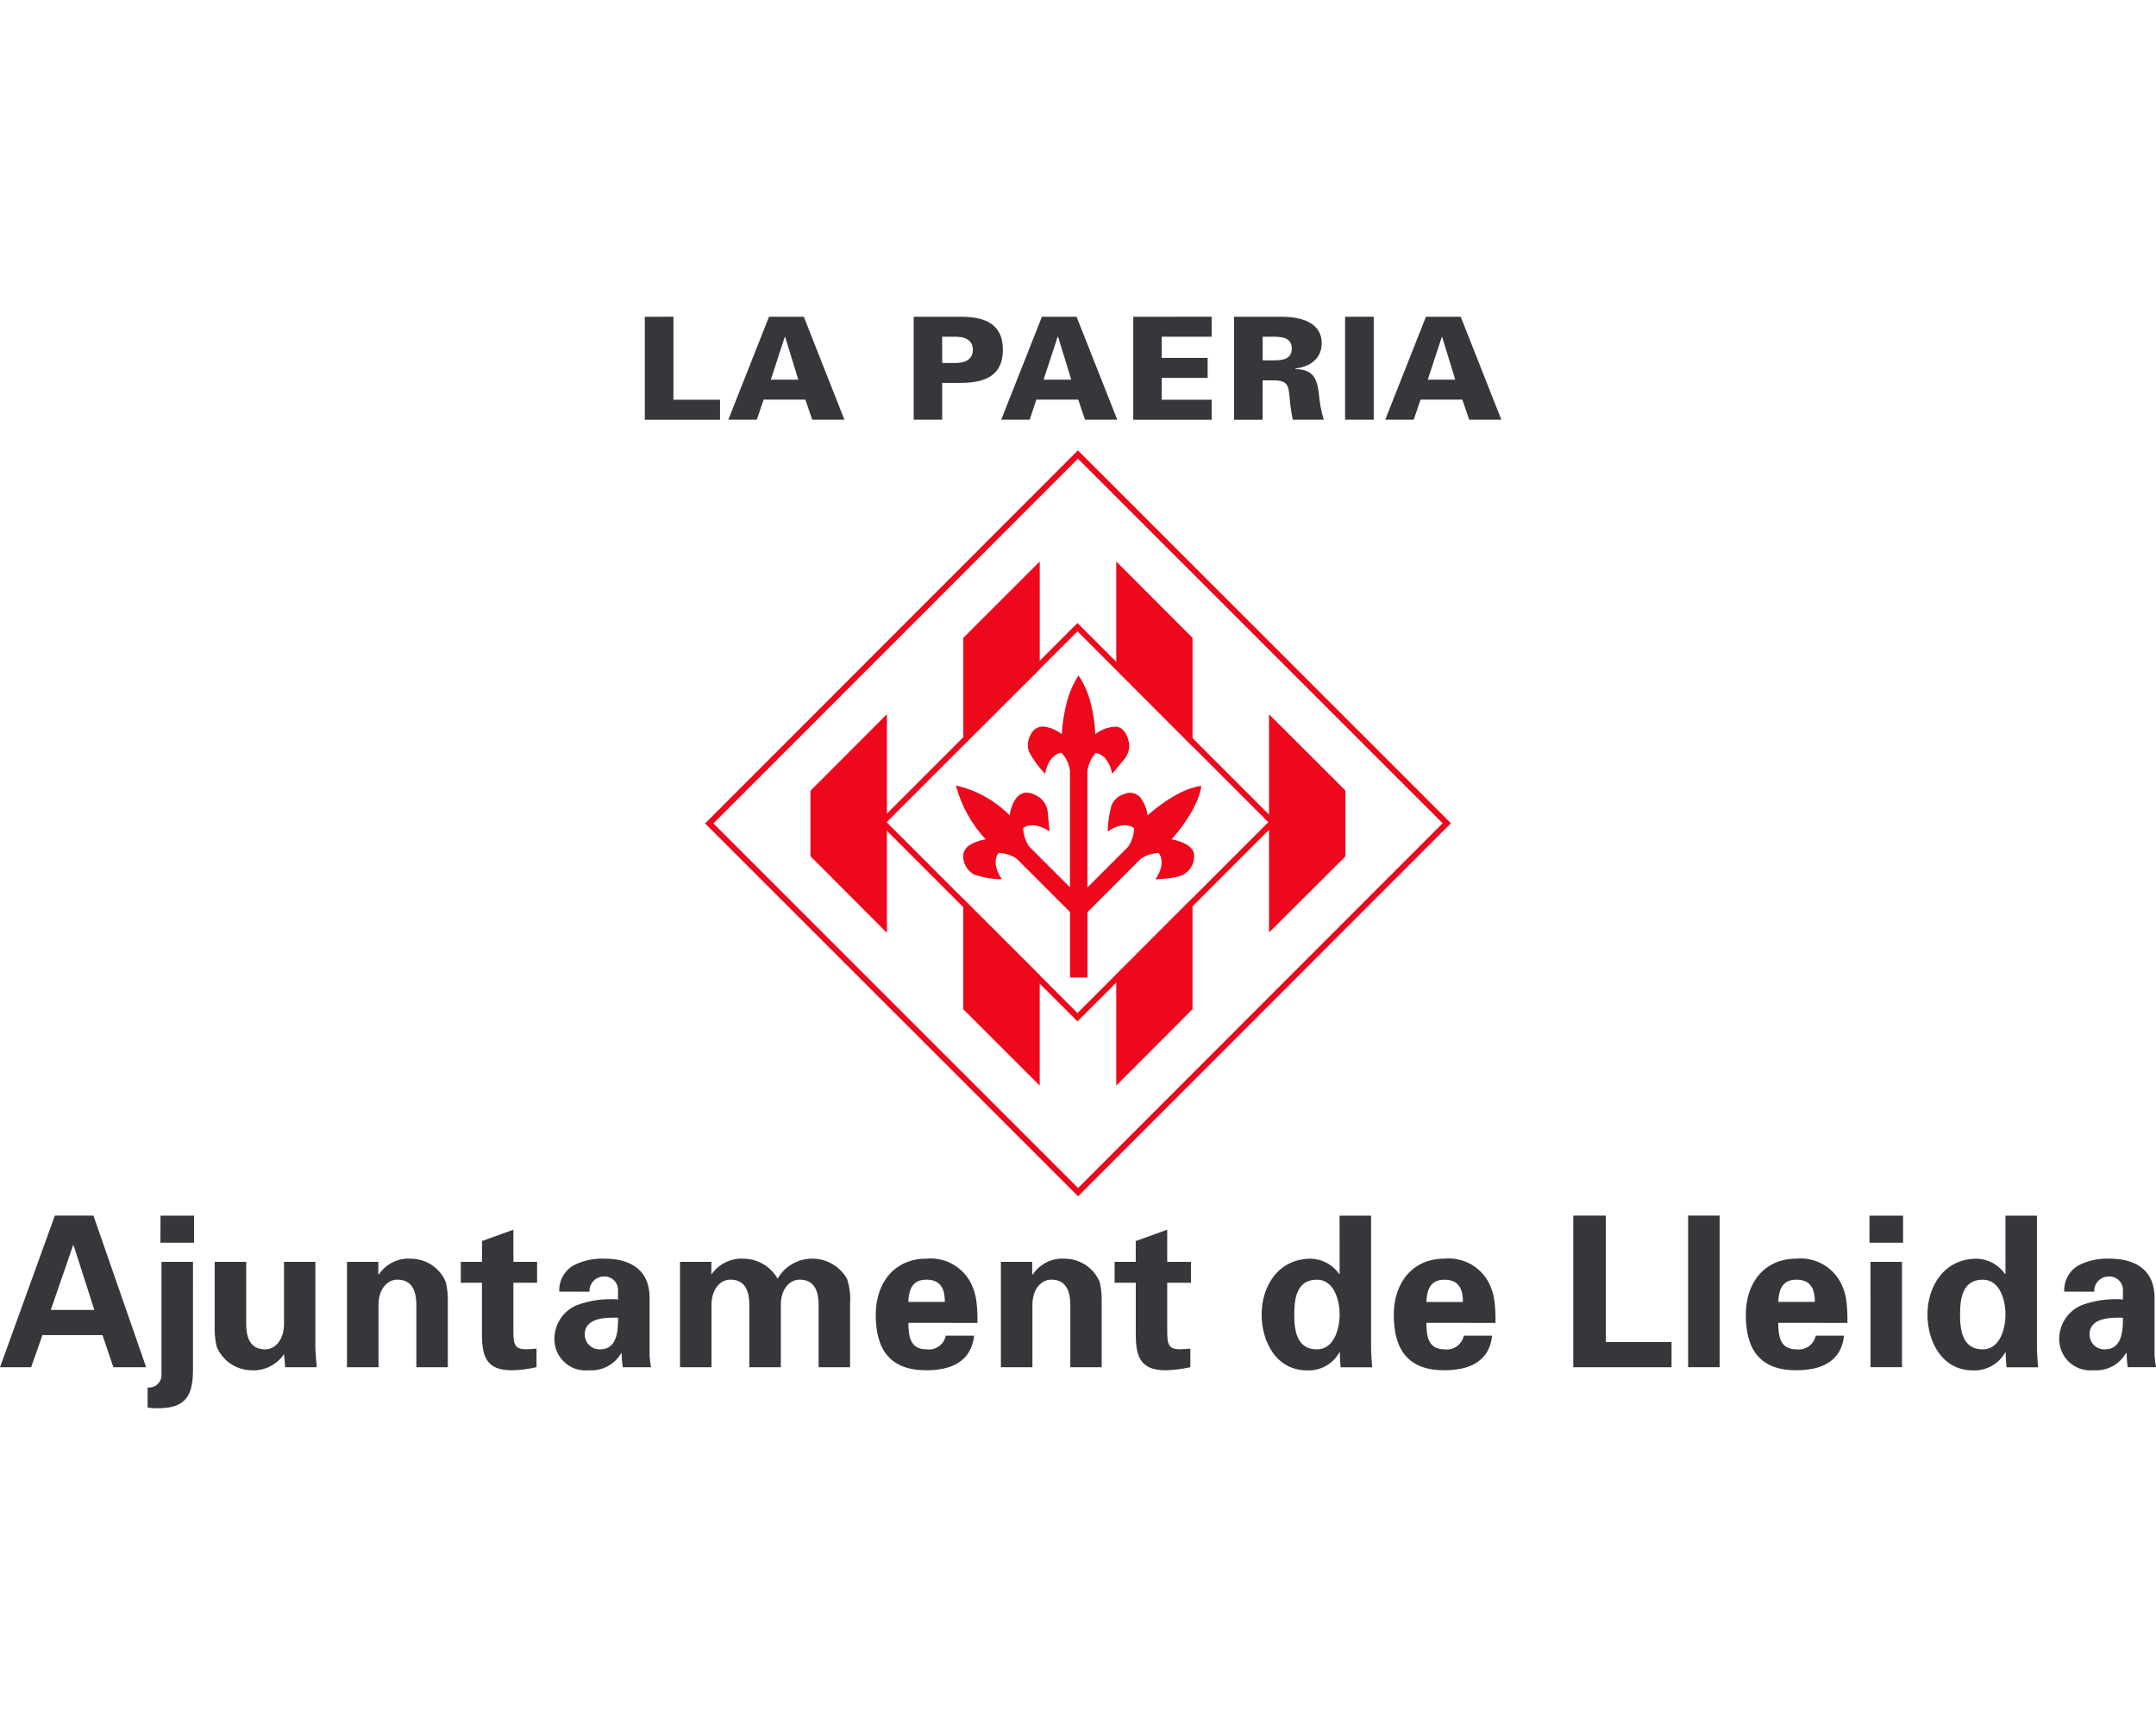
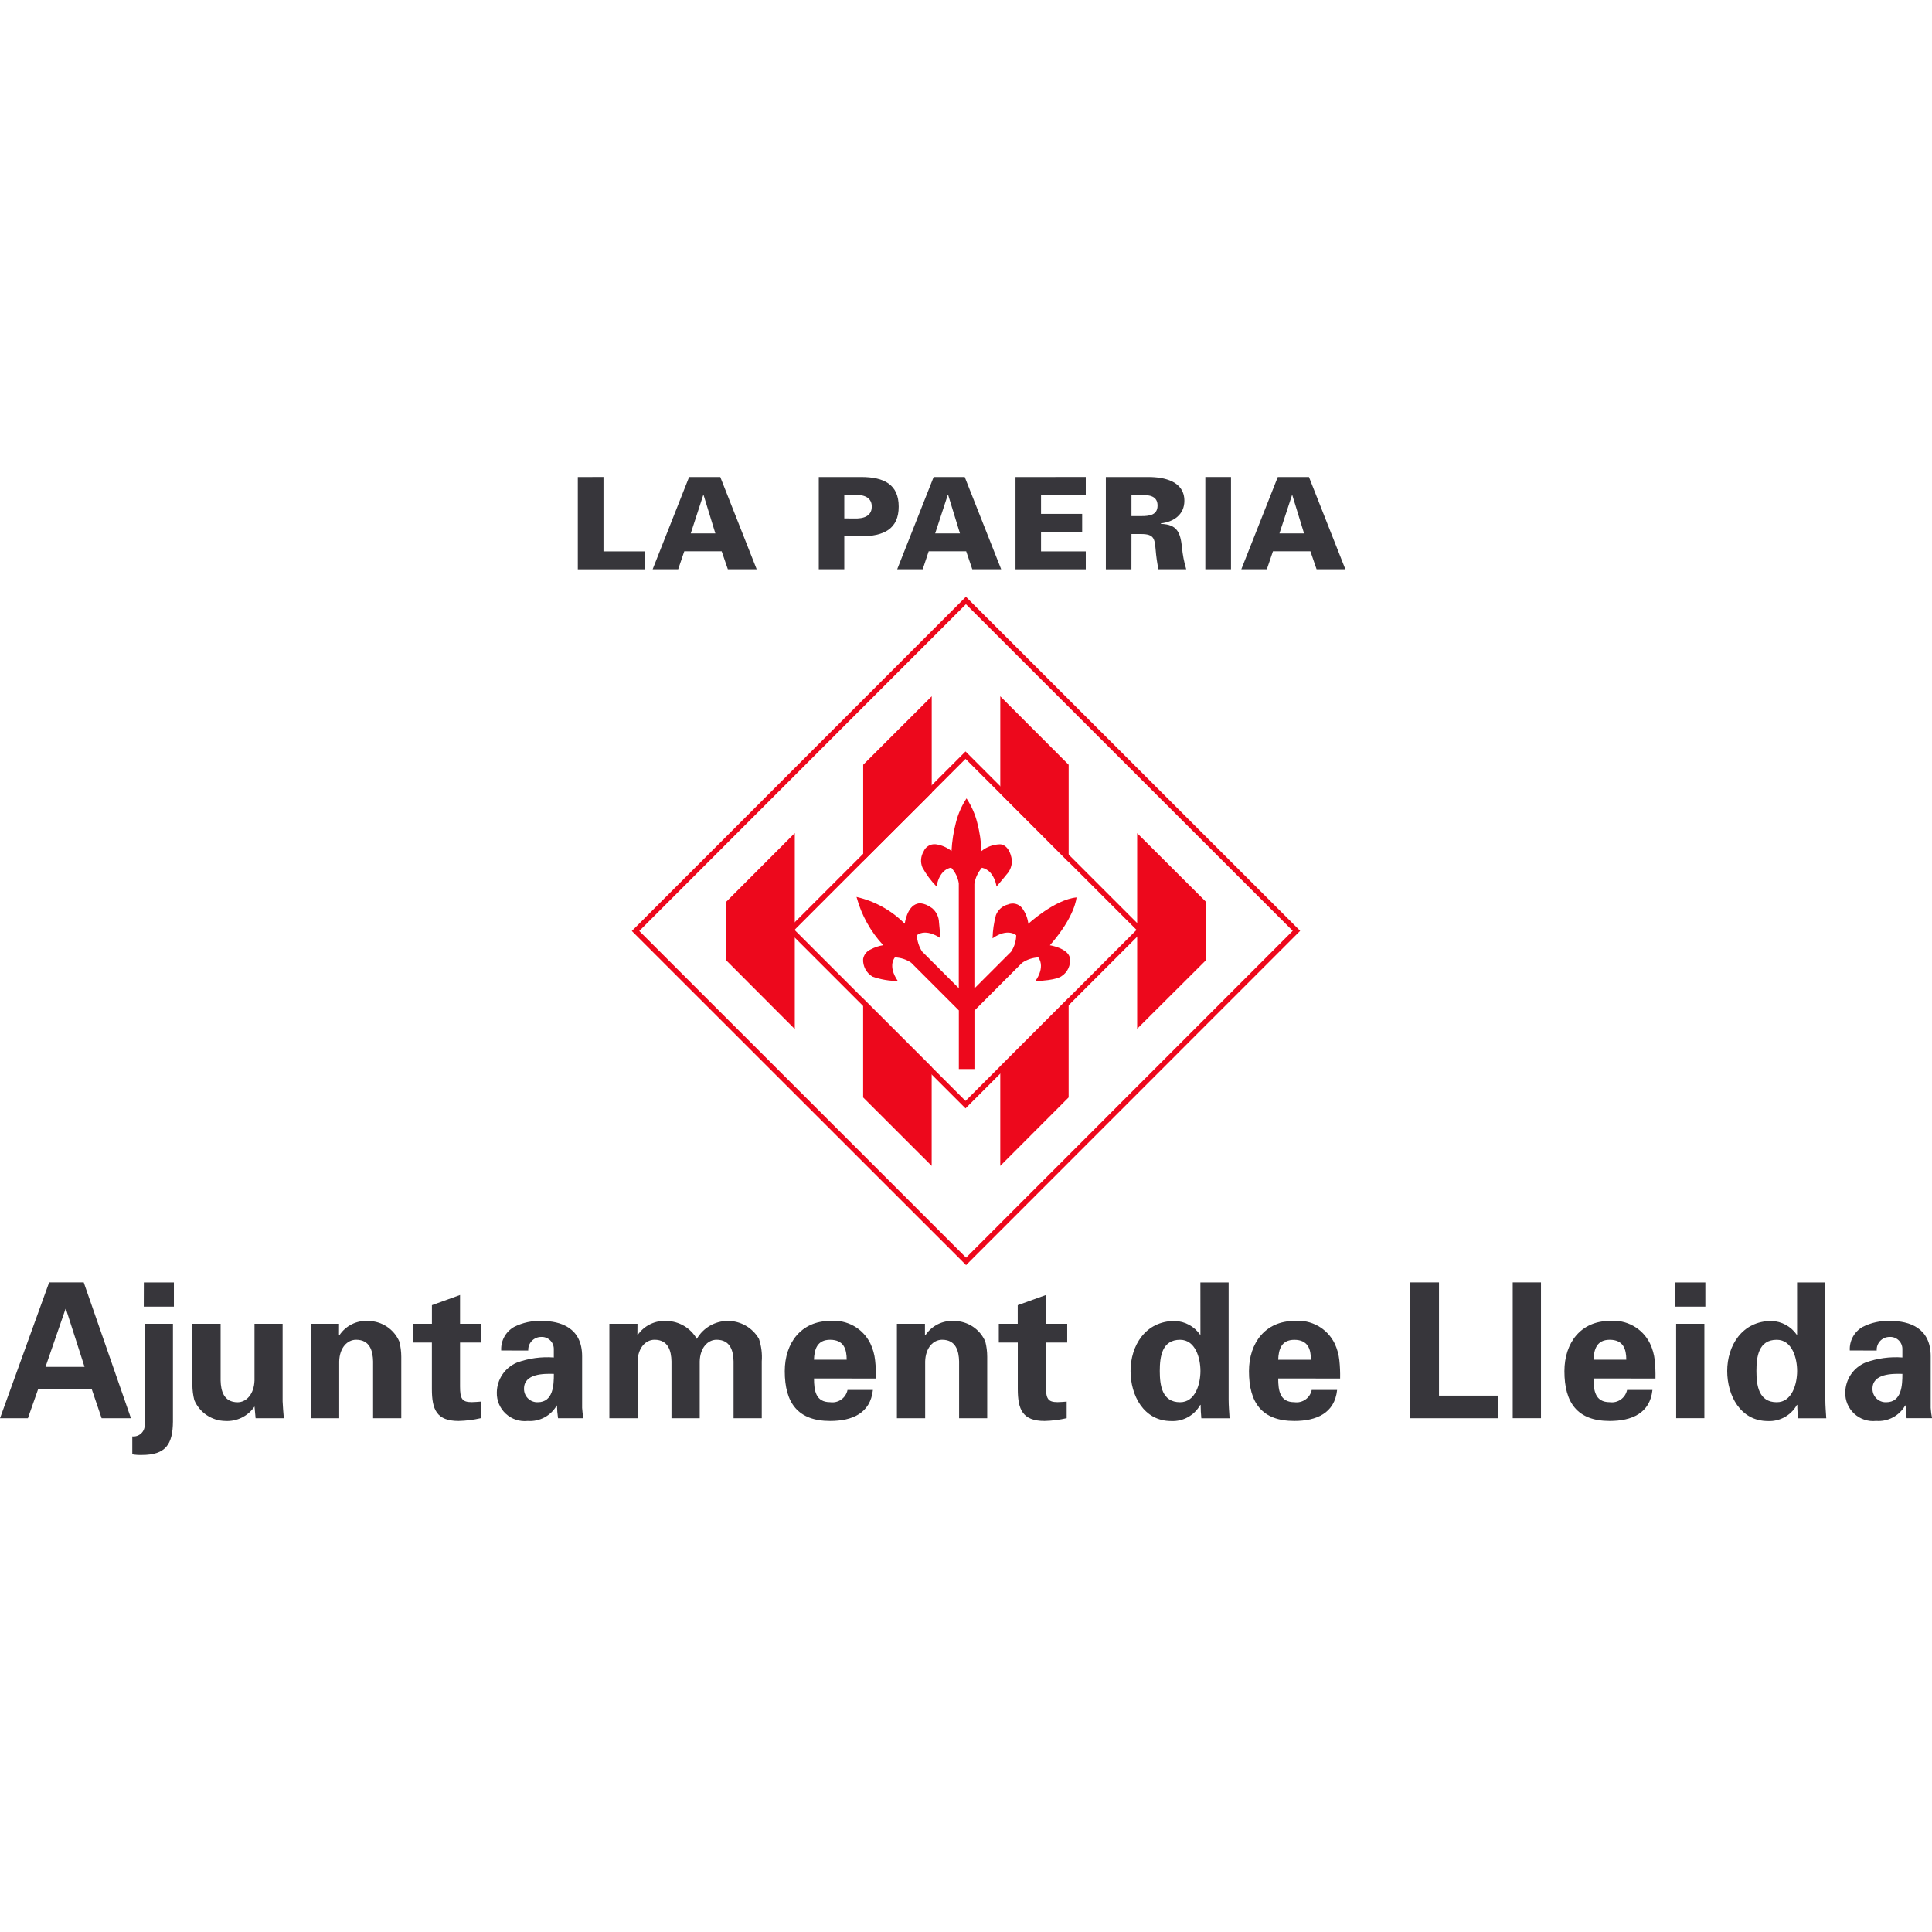
- <svg xmlns="http://www.w3.org/2000/svg" width="100.000" height="80" viewBox="0 0 158.027 80">
+ <svg xmlns="http://www.w3.org/2000/svg" width="10.000" height="10" viewBox="0 0 158.027 80">
  <g transform="translate(47.262)">
    <path d="M352.891,449.487h.029a8.089,8.089,0,0,1,3.92,2.181s.173-1.423,1.044-1.639c0,0,.449-.173,1.2.373a1.58,1.58,0,0,1,.559,1.16l.122,1.294s-1.121-.842-1.937-.248a2.786,2.786,0,0,0,.424,1.327l3.008,3.008v-8.575a2.415,2.415,0,0,0-.62-1.283s-.931.052-1.2,1.542a7.177,7.177,0,0,1-1.16-1.568,1.453,1.453,0,0,1,.1-1.294.964.964,0,0,1,1-.594,2.609,2.609,0,0,1,1.285.553,11.584,11.584,0,0,1,.366-2.349,6.473,6.473,0,0,1,.863-1.957,6.506,6.506,0,0,1,.881,2.008,10.787,10.787,0,0,1,.341,2.3,2.528,2.528,0,0,1,1.5-.553s.771-.061.986,1.276a1.6,1.6,0,0,1-.431,1.192s-.315.4-.825.993a2.242,2.242,0,0,0-.553-1.2,1.38,1.38,0,0,0-.639-.345,2.635,2.635,0,0,0-.617,1.32v8.553l3-3a2.523,2.523,0,0,0,.421-1.346s-.681-.633-1.935.248a8.007,8.007,0,0,1,.273-1.889,1.409,1.409,0,0,1,.986-.877.978.978,0,0,1,1.166.305,2.641,2.641,0,0,1,.5,1.272s2.156-1.984,3.943-2.156c0,0-.086,1.526-2.179,3.913,0,0,1.456.228,1.633,1.019a1.521,1.521,0,0,1-.7,1.523s-.4.334-2.123.386c0,0,.842-1.073.248-1.935a2.588,2.588,0,0,0-1.329.441l-3.9,3.907v4.784h-1.276v-4.8l-3.9-3.9a2.5,2.5,0,0,0-1.33-.431s-.626.665.238,1.928a6.218,6.218,0,0,1-2.07-.357,1.574,1.574,0,0,1-.768-1.443,1.056,1.056,0,0,1,.636-.79,3.21,3.21,0,0,1,1.009-.337,9.35,9.35,0,0,1-2.172-3.907Z" transform="translate(-330.099 -415.128)" fill="#ed081c" />
    <path d="M355.184,458.33V442.3l-5.606,5.617v4.795Z" transform="translate(-337.437 -413.173)" fill="#ed081c" />
    <path d="M353.061,446.513v8.082l5.606,5.6v-8.082" transform="translate(-329.723 -403.846)" fill="#ed081c" />
    <path d="M358.671,446.71v-7.893l-5.606,5.6v7.865" transform="translate(-329.723 -420.878)" fill="#ed081c" />
    <path d="M356.552,452.106v8.129l5.591-5.6V446.5" transform="translate(-321.997 -403.886)" fill="#ed081c" />
    <path d="M362.145,452.373v-7.958l-5.592-5.6v7.944" transform="translate(-321.997 -420.876)" fill="#ed081c" />
    <path d="M365.635,452.715v-4.83l-5.6-5.587v16Z" transform="translate(-314.283 -413.163)" fill="#ed081c" />
    <path d="M348.3,433.535v7.547h5.513v-1.466H350.4v-6.082Z" transform="translate(-348.3 -433.532)" fill="#37363b" />
    <path d="M353.889,435.012h.029l.962,3.133h-2.012Zm-1.156-1.477-2.982,7.546h2.088l.5-1.472h3.058l.506,1.472h2.358l-2.978-7.546Z" transform="translate(-343.63 -433.532)" fill="#37363b" />
    <path d="M355.06,441.081v-2.7h1.38c1.852,0,3.071-.6,3.071-2.425s-1.219-2.421-3.071-2.421h-3.467v7.546Zm0-4.159V435h1.08c.826.029,1.169.41,1.169.957s-.345.932-1.169.966Z" transform="translate(-333.264 -433.532)" fill="#37363b" />
    <path d="M358.627,435.012h.038l.962,3.133H357.6Zm-1.151-1.477-2.983,7.546h2.088l.489-1.472h3.066l.5,1.472H363l-2.983-7.546Z" transform="translate(-328.37 -433.532)" fill="#37363b" />
    <path d="M356.787,433.535v7.547h5.748v-1.466h-3.66v-1.6h3.364v-1.466h-3.364V435h3.66v-1.466Z" transform="translate(-320.986 -433.532)" fill="#37363b" />
    <path d="M360.632,436.733V435h.822c.667,0,1.312.1,1.312.869s-.645.862-1.312.862Zm0,1.466h.784c1.067,0,1.109.375,1.194,1.283a13,13,0,0,0,.228,1.6h2.274a8.786,8.786,0,0,1-.35-1.827c-.135-1.172-.388-1.852-1.725-1.885v-.042c1.059-.127,1.923-.721,1.923-1.847,0-1.6-1.645-1.944-2.923-1.944h-3.5v7.546h2.092Z" transform="translate(-315.346 -433.533)" fill="#37363b" />
    <rect width="2.099" height="7.546" transform="translate(51.328 0.002)" fill="#37363b" />
    <path d="M365.313,435.012h.022l.962,3.133h-2.012Zm-1.164-1.477-2.983,7.546h2.088l.5-1.472h3.063l.506,1.472h2.354l-2.978-7.546Z" transform="translate(-306.895 -433.532)" fill="#37363b" />
    <rect width="20.213" height="20.213" transform="translate(17.421 37.047) rotate(-45)" fill="none" stroke="#ed081c" stroke-width="0.431" />
    <rect width="38.224" height="38.225" transform="translate(4.723 37.136) rotate(-45.013)" fill="none" stroke="#ed081c" stroke-width="0.431" />
  </g>
  <g transform="translate(0 65.878)">
    <path d="M336.446,455.907h.032L338,460.647h-3.191Zm-1.34-2.168-4.019,11.111h2.281l.829-2.356h4.4l.8,2.356h2.4l-3.862-11.111Z" transform="translate(-331.086 -453.737)" fill="#37363b" />
    <path d="M337.781,457.124H335.47v8.245a.918.918,0,0,1-1.015.967V467.8a3.767,3.767,0,0,0,.781.054c1.957,0,2.525-.874,2.544-2.718Zm-2.387-1.4h2.464V453.74H335.4Z" transform="translate(-323.635 -453.737)" fill="#37363b" />
    <path d="M341.158,462.516h2.31c-.045-.466-.077-.922-.1-1.384v-6.339h-2.3v4.633c-.035,1.121-.665,1.783-1.38,1.783-1.144,0-1.372-.949-1.391-1.783v-4.633h-2.31V459.8a5.209,5.209,0,0,0,.157,1.234,2.8,2.8,0,0,0,2.538,1.706,2.7,2.7,0,0,0,2.387-1.182Z" transform="translate(-320.252 -451.403)" fill="#37363b" />
    <path d="M341.3,454.95H339v7.724h2.313v-4.646c.028-1.121.662-1.773,1.384-1.773,1.138,0,1.369.941,1.388,1.773v4.646h2.306v-5.034a5.083,5.083,0,0,0-.157-1.231,2.784,2.784,0,0,0-2.538-1.69,2.62,2.62,0,0,0-2.368,1.169l-.032-.048Z" transform="translate(-313.568 -451.562)" fill="#37363b" />
    <path d="M341.6,456.414v1.536h1.552v3.8c0,1.671.382,2.612,2.181,2.612a8.908,8.908,0,0,0,1.818-.228v-1.356c-.248.016-.492.045-.739.045-.8,0-.957-.279-.957-1.294V457.95h1.738v-1.536h-1.738v-2.355l-2.3.832v1.523Z" transform="translate(-307.826 -453.026)" fill="#37363b" />
    <path d="M348.4,459.044c0,.906-.041,2.323-1.32,2.323a1.084,1.084,0,0,1-1.121-1.112c0-1.246,1.645-1.231,2.445-1.207m-2.1-1.909a1.057,1.057,0,0,1,1.035-1.112.985.985,0,0,1,1.057.957v.723a7.251,7.251,0,0,0-3.014.415,2.683,2.683,0,0,0-1.648,2.448,2.28,2.28,0,0,0,2.525,2.329,2.52,2.52,0,0,0,2.371-1.259h.026a7.957,7.957,0,0,0,.086,1.035h2.075a6.264,6.264,0,0,1-.106-.845V457.61c0-2.323-1.741-2.891-3.293-2.891a4.6,4.6,0,0,0-2.281.492,2.091,2.091,0,0,0-1.045,1.924Z" transform="translate(-303.097 -451.563)" fill="#37363b" />
    <path d="M348.9,454.95h-2.3v7.724h2.307v-4.646c.032-1.121.665-1.773,1.388-1.773,1.138,0,1.369.941,1.385,1.773v4.646h2.31v-4.646c.028-1.121.662-1.773,1.38-1.773,1.144,0,1.372.941,1.388,1.773v4.646h2.307v-4.646a4.706,4.706,0,0,0-.229-1.844,2.933,2.933,0,0,0-5.083,0,2.908,2.908,0,0,0-2.464-1.466,2.674,2.674,0,0,0-2.368,1.138h-.028Z" transform="translate(-296.757 -451.562)" fill="#37363b" />
    <path d="M358.52,459.424a11.11,11.11,0,0,0-.064-1.475,4.207,4.207,0,0,0-.389-1.388,3.314,3.314,0,0,0-3.293-1.844c-2.355,0-3.709,1.786-3.709,4.109,0,2.58,1.06,4.071,3.709,4.071,1.806,0,3.293-.626,3.5-2.535h-2.076a1.263,1.263,0,0,1-1.42,1c-1.179,0-1.32-.942-1.32-1.941Zm-5.066-1.536c.028-.851.263-1.632,1.32-1.632,1.128,0,1.356.781,1.356,1.632Z" transform="translate(-286.876 -451.561)" fill="#37363b" />
    <path d="M356.215,454.95h-2.294v7.724h2.311v-4.646c.035-1.121.662-1.773,1.388-1.773,1.137,0,1.369.941,1.388,1.773v4.646h2.3v-5.034a5.051,5.051,0,0,0-.154-1.231,2.784,2.784,0,0,0-2.538-1.69,2.614,2.614,0,0,0-2.365,1.169l-.035-.048Z" transform="translate(-280.559 -451.562)" fill="#37363b" />
    <path d="M356.515,456.414v1.536h1.552v3.8c0,1.671.386,2.612,2.188,2.612a8.889,8.889,0,0,0,1.811-.228v-1.356c-.244.016-.492.045-.739.045-.8,0-.957-.279-.957-1.294V457.95h1.741v-1.536H360.37v-2.355l-2.307.832v1.523Z" transform="translate(-274.818 -453.026)" fill="#37363b" />
    <path d="M362.257,460.984c0-1.182.186-2.551,1.661-2.551,1.25,0,1.665,1.49,1.665,2.551s-.414,2.557-1.665,2.557c-1.475,0-1.661-1.372-1.661-2.557m3.325-2.969h-.029a2.624,2.624,0,0,0-2.07-1.121c-2.4,0-3.617,2.017-3.617,4.093,0,1.984,1.067,4.093,3.326,4.093a2.574,2.574,0,0,0,2.374-1.32h.032c0,.367.026.723.058,1.093h2.311c-.032-.508-.078-1.035-.078-1.536v-9.574h-2.31Z" transform="translate(-267.393 -453.737)" fill="#37363b" />
    <path d="M370.333,459.424a11.669,11.669,0,0,0-.061-1.475,4.278,4.278,0,0,0-.385-1.388,3.321,3.321,0,0,0-3.3-1.844c-2.355,0-3.709,1.786-3.709,4.109,0,2.58,1.06,4.071,3.709,4.071,1.8,0,3.3-.626,3.5-2.535H368.01a1.265,1.265,0,0,1-1.42,1c-1.179,0-1.32-.942-1.32-1.941Zm-5.064-1.533c.032-.851.259-1.632,1.32-1.632,1.121,0,1.356.781,1.356,1.632Z" transform="translate(-260.719 -451.561)" fill="#37363b" />
    <path d="M374.18,464.847V463h-4.816v-9.263h-2.386v11.109Z" transform="translate(-251.662 -453.735)" fill="#37363b" />
    <rect width="2.311" height="11.11" transform="translate(123.733)" fill="#37363b" />
    <path d="M378.362,459.424a12.294,12.294,0,0,0-.058-1.475,4.206,4.206,0,0,0-.389-1.388,3.319,3.319,0,0,0-3.3-1.844c-2.352,0-3.7,1.786-3.7,4.109,0,2.58,1.06,4.071,3.7,4.071,1.806,0,3.3-.626,3.5-2.535h-2.076a1.27,1.27,0,0,1-1.42,1c-1.182,0-1.324-.942-1.324-1.941Zm-5.066-1.536c.032-.851.27-1.632,1.324-1.632,1.121,0,1.356.781,1.356,1.632Z" transform="translate(-242.954 -451.561)" fill="#37363b" />
    <path d="M373.813,464.846h2.307v-7.721h-2.31Zm-.078-9.122H376.2V453.74h-2.462Z" transform="translate(-236.711 -453.737)" fill="#37363b" />
    <path d="M377.446,460.984c0-1.182.183-2.551,1.665-2.551,1.25,0,1.665,1.49,1.665,2.551s-.415,2.557-1.665,2.557c-1.481,0-1.665-1.372-1.665-2.557m3.328-2.969h-.032a2.613,2.613,0,0,0-2.062-1.121c-2.4,0-3.623,2.017-3.623,4.093,0,1.984,1.067,4.093,3.326,4.093a2.574,2.574,0,0,0,2.374-1.32h.032c0,.367.032.723.061,1.093h2.31c-.032-.508-.077-1.035-.077-1.536v-9.574h-2.31Z" transform="translate(-233.781 -453.737)" fill="#37363b" />
    <path d="M382.734,459.044c0,.906-.045,2.323-1.324,2.323a1.082,1.082,0,0,1-1.121-1.112c0-1.246,1.645-1.231,2.445-1.208m-2.1-1.909a1.045,1.045,0,0,1,1.035-1.112.989.989,0,0,1,1.064.957v.723a7.273,7.273,0,0,0-3.019.415,2.687,2.687,0,0,0-1.652,2.448,2.281,2.281,0,0,0,2.53,2.326,2.508,2.508,0,0,0,2.368-1.259H383a7.918,7.918,0,0,0,.08,1.035h2.079a6.2,6.2,0,0,1-.109-.845v-4.218c0-2.323-1.741-2.891-3.293-2.891a4.6,4.6,0,0,0-2.281.492,2.091,2.091,0,0,0-1.044,1.924Z" transform="translate(-227.129 -451.562)" fill="#37363b" />
  </g>
</svg>
